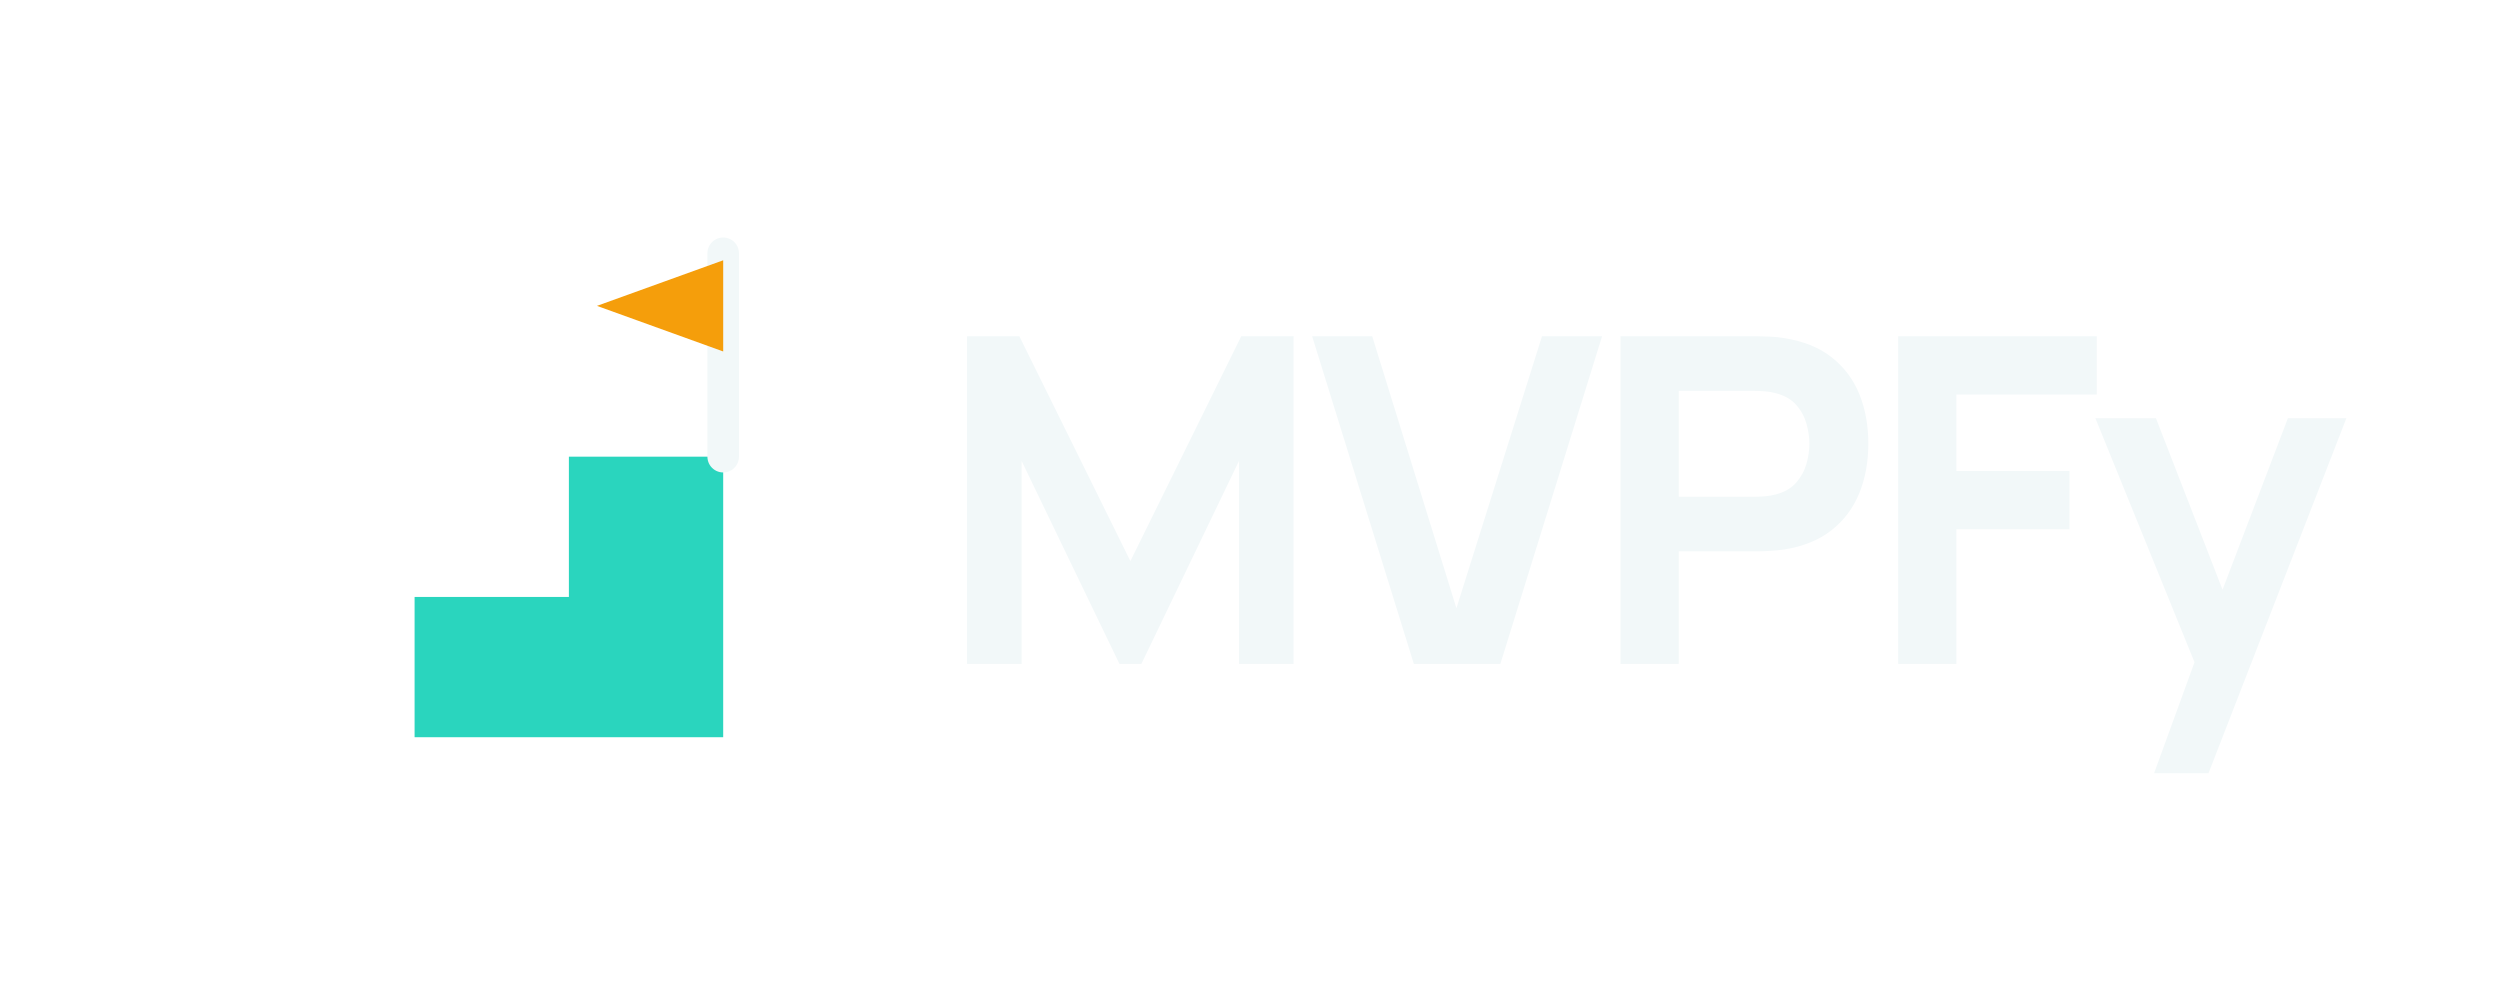
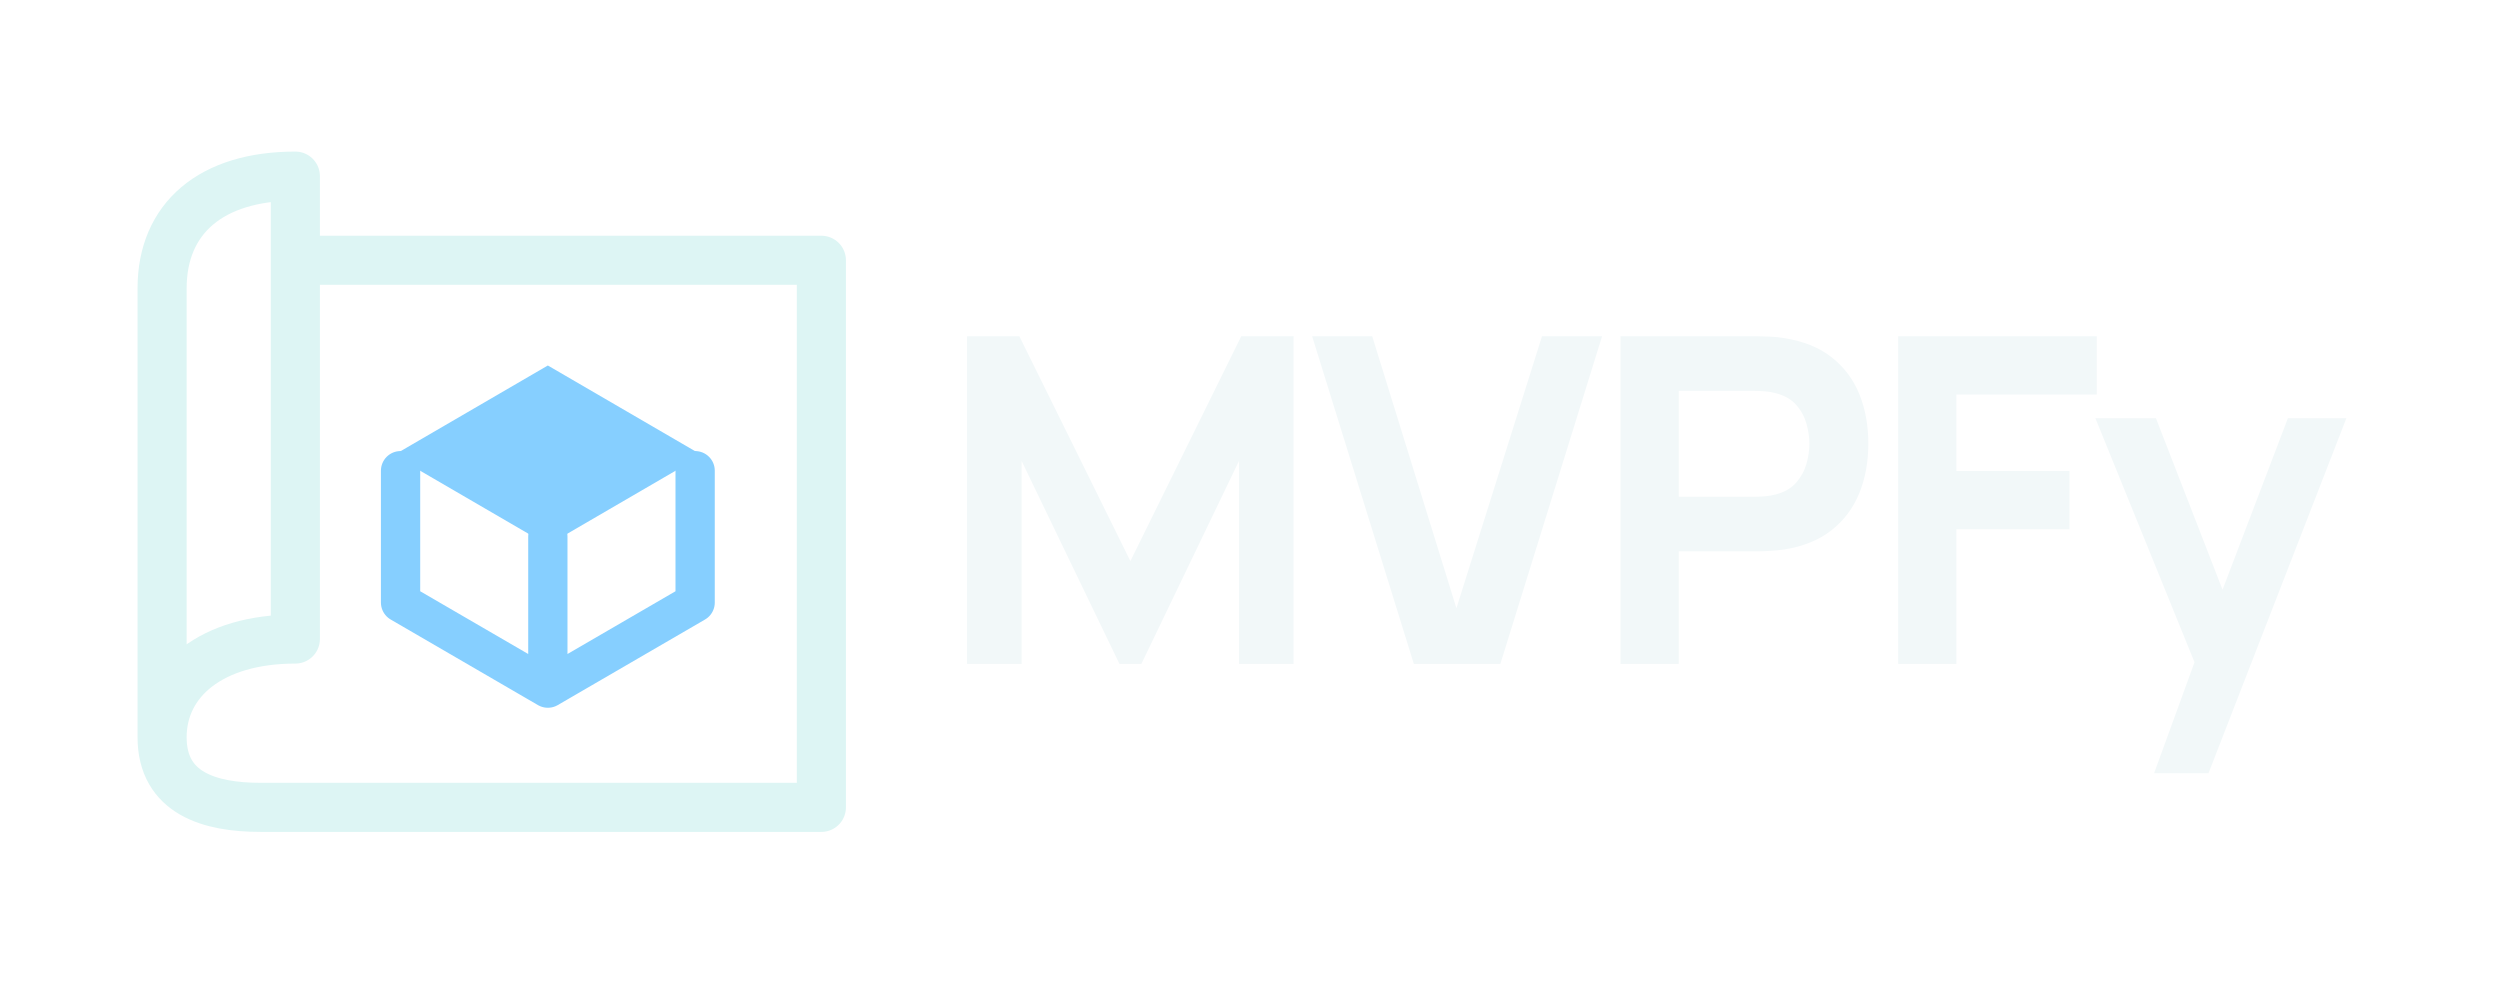
<svg xmlns="http://www.w3.org/2000/svg" viewBox="0 0 802 320" role="img" aria-labelledby="title">
-   <g transform="translate(16 16) scale(0.5625)">
-     <path d="M120 392h88v-80h88v-80h88v160z" fill="#2AD5BE" />
-     <path d="M384 232V116" stroke="#F2F8F9" stroke-width="18" stroke-linecap="round" />
-     <path d="M384 120l-72 26 72 26z" fill="#F59E0B" />
+   <g transform="translate(16 16) scale(4.5)">
+     <g stroke-linejoin="round" stroke-linecap="round">
+       <path fill="none" stroke="#DDF5F4" stroke-width="3.5" d="M8 49V17c0-5 3.5-8 9.5-8v33c-6 0-9.5 3-9.5 7s3.4 5 7 5h40V15h-37" />
+       <path fill="#86CFFF" d="m35.5 22.5 11 6.4-11 6.4-11-6.4z" />
+       <path fill="none" stroke="#86CFFF" stroke-width="2.8" d="M25 30v9.4l10.5 6.1L46 39.4V30m-10.5 4.7v10.2" />
+     </g>
  </g>
  <path d="M310.22 213L310.22 107.88L327.01 107.88L362.63 180L398.19 107.88L414.98 107.88L414.98 213L397.46 213L397.46 147.88L366.14 213L359.13 213L327.74 147.88L327.74 213ZM453.57 213L420.94 107.88L440.21 107.88L467.22 195.12L494.67 107.88L513.94 107.88L481.31 213ZM519.86 213L519.86 107.88L563.81 107.88Q565.34 107.88 567.83 107.99Q570.31 108.1 572.35 108.46Q581.62 109.92 587.61 114.63Q593.59 119.34 596.48 126.46Q599.36 133.58 599.36 142.34Q599.36 151.1 596.44 158.25Q593.52 165.4 587.54 170.11Q581.55 174.82 572.35 176.28Q570.31 176.57 567.79 176.72Q565.27 176.87 563.81 176.87L538.55 176.87L538.55 213ZM538.55 159.35L563.01 159.35Q564.47 159.35 566.29 159.2Q568.12 159.05 569.65 158.62Q573.88 157.52 576.22 154.82Q578.56 152.12 579.51 148.8Q580.45 145.48 580.45 142.34Q580.45 139.27 579.51 135.91Q578.56 132.55 576.22 129.89Q573.88 127.23 569.65 126.13Q568.12 125.69 566.29 125.55Q564.47 125.4 563.01 125.4L538.55 125.4ZM608.93 213L608.93 107.88L672.65 107.88L672.65 126.57L627.61 126.57L627.61 151.1L663.89 151.1L663.89 169.78L627.61 169.78L627.61 213ZM691.04 248.04L706.22 206.36L706.51 218.62L672.2 134.16L691.62 134.16L715.35 195.26L710.68 195.26L733.96 134.16L752.72 134.16L708.49 248.04Z" fill="#F2F8F9" />
</svg>
